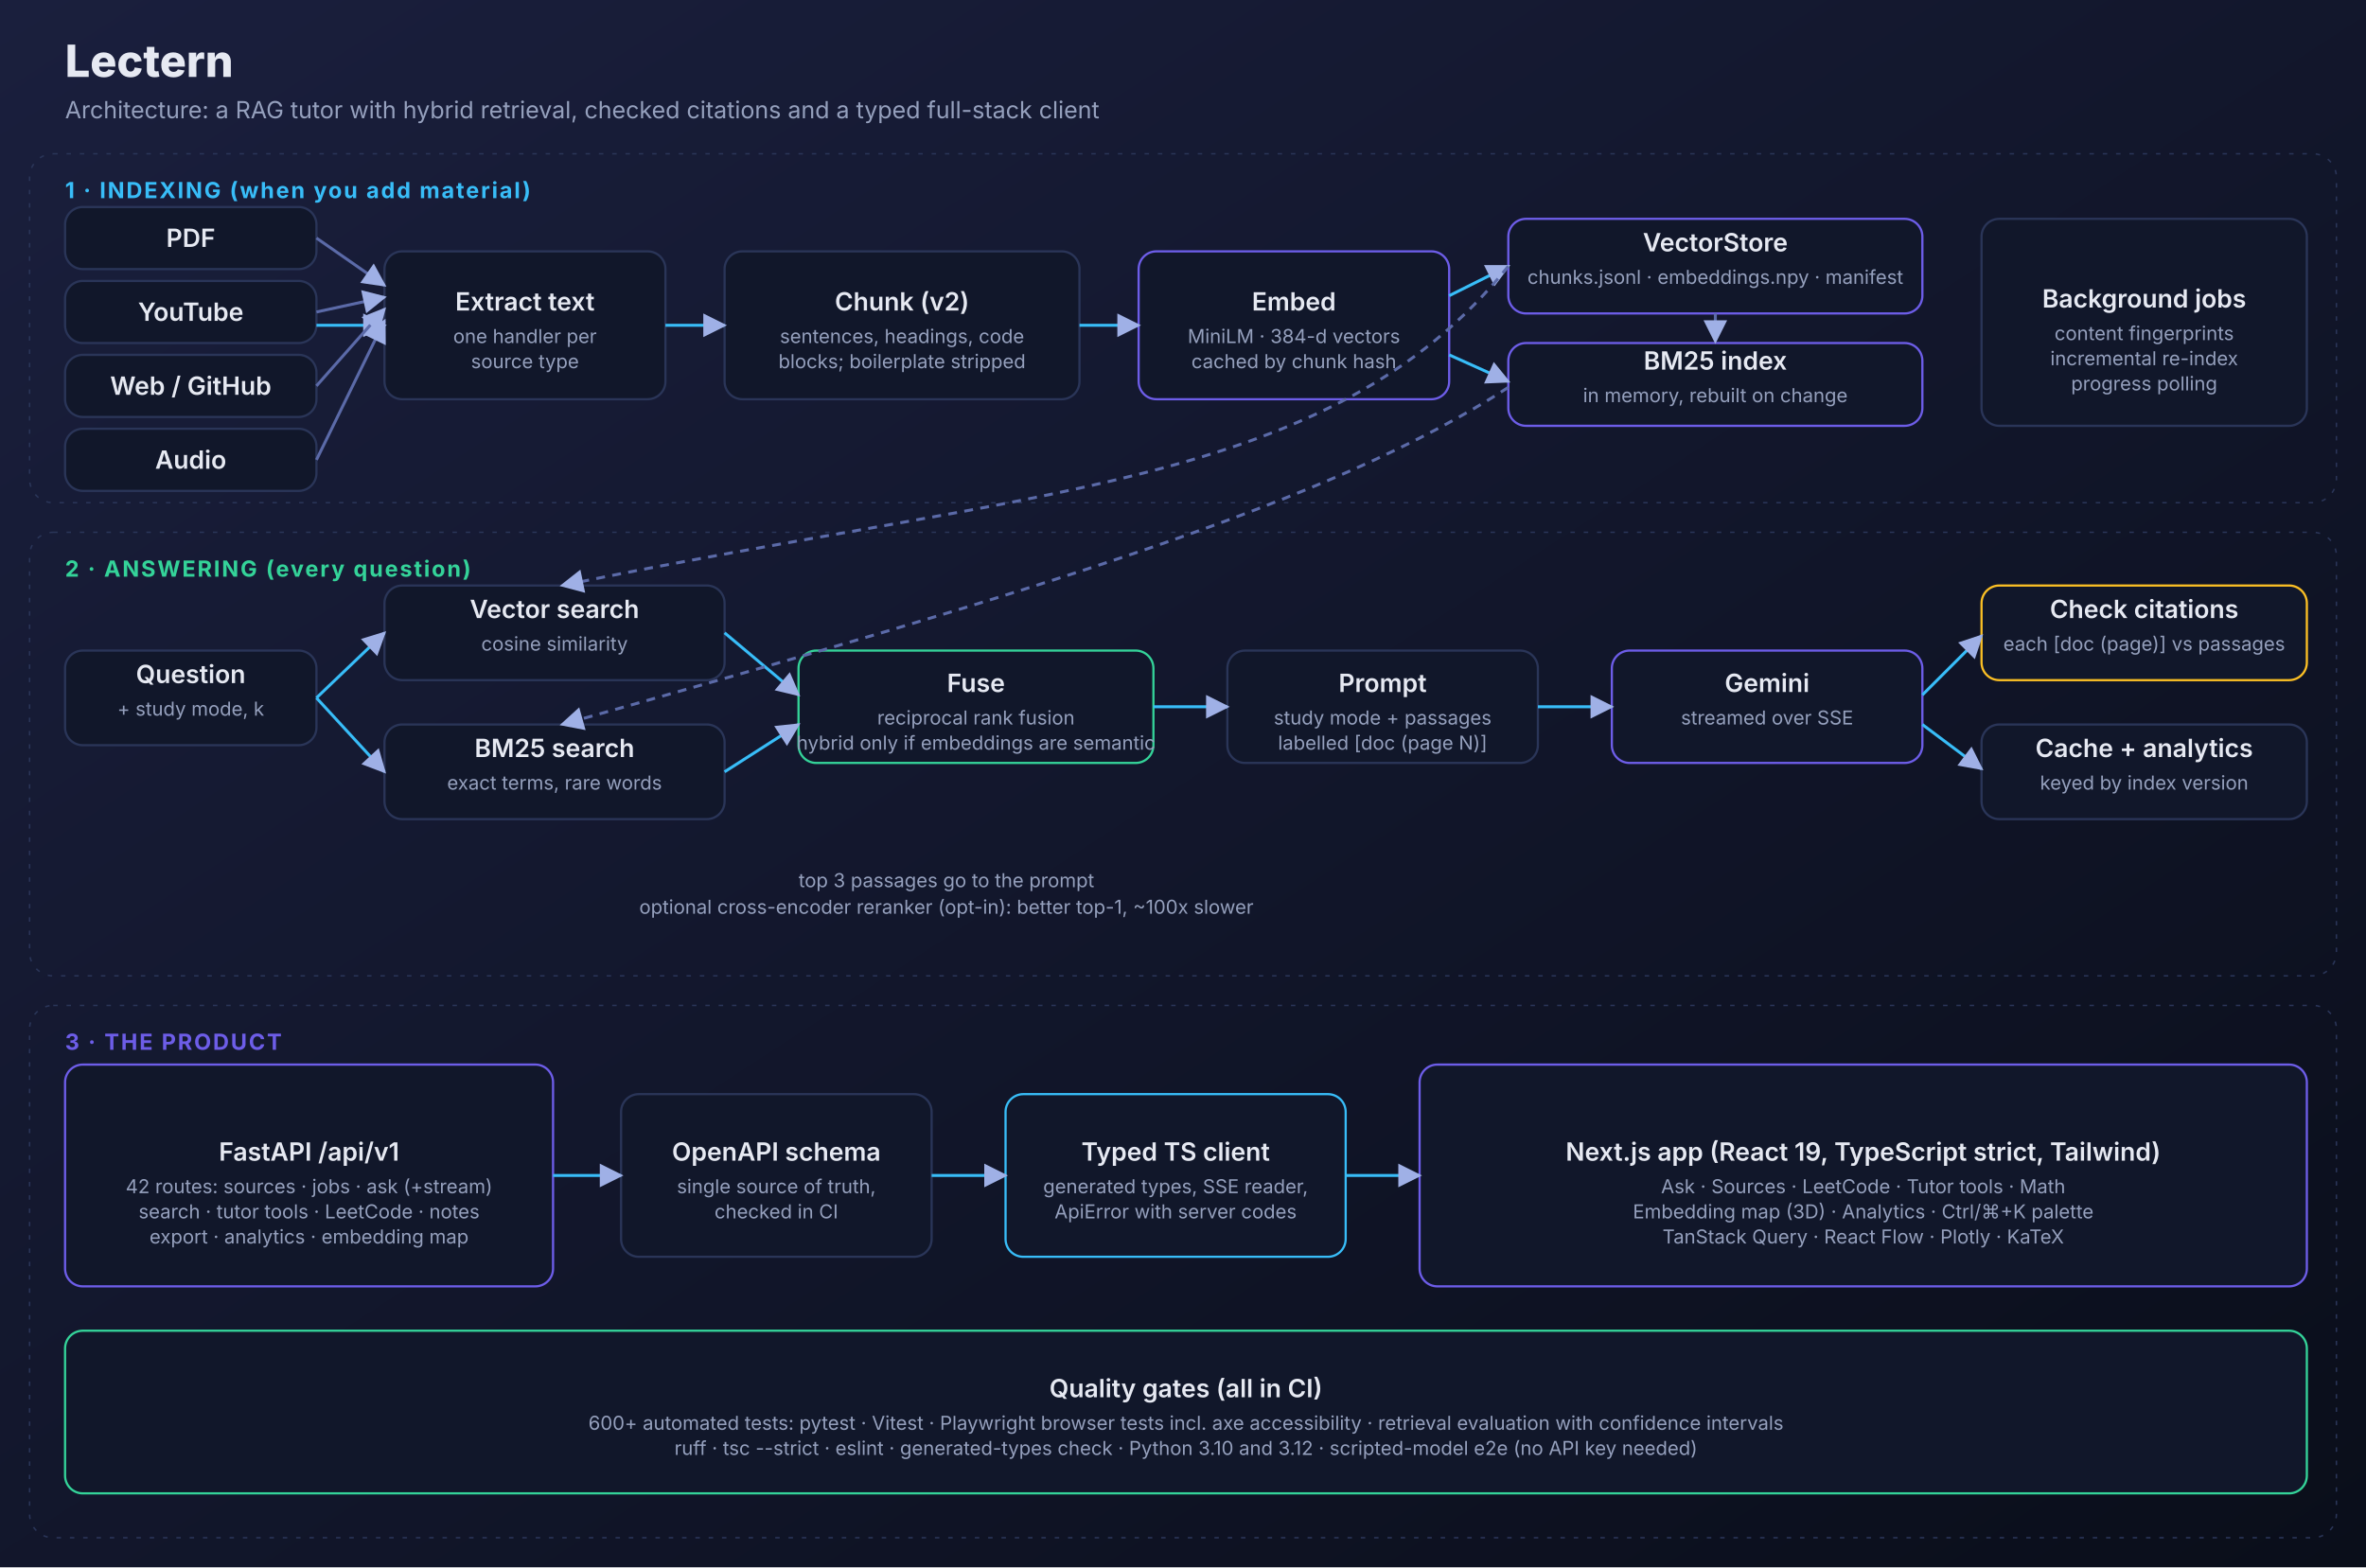
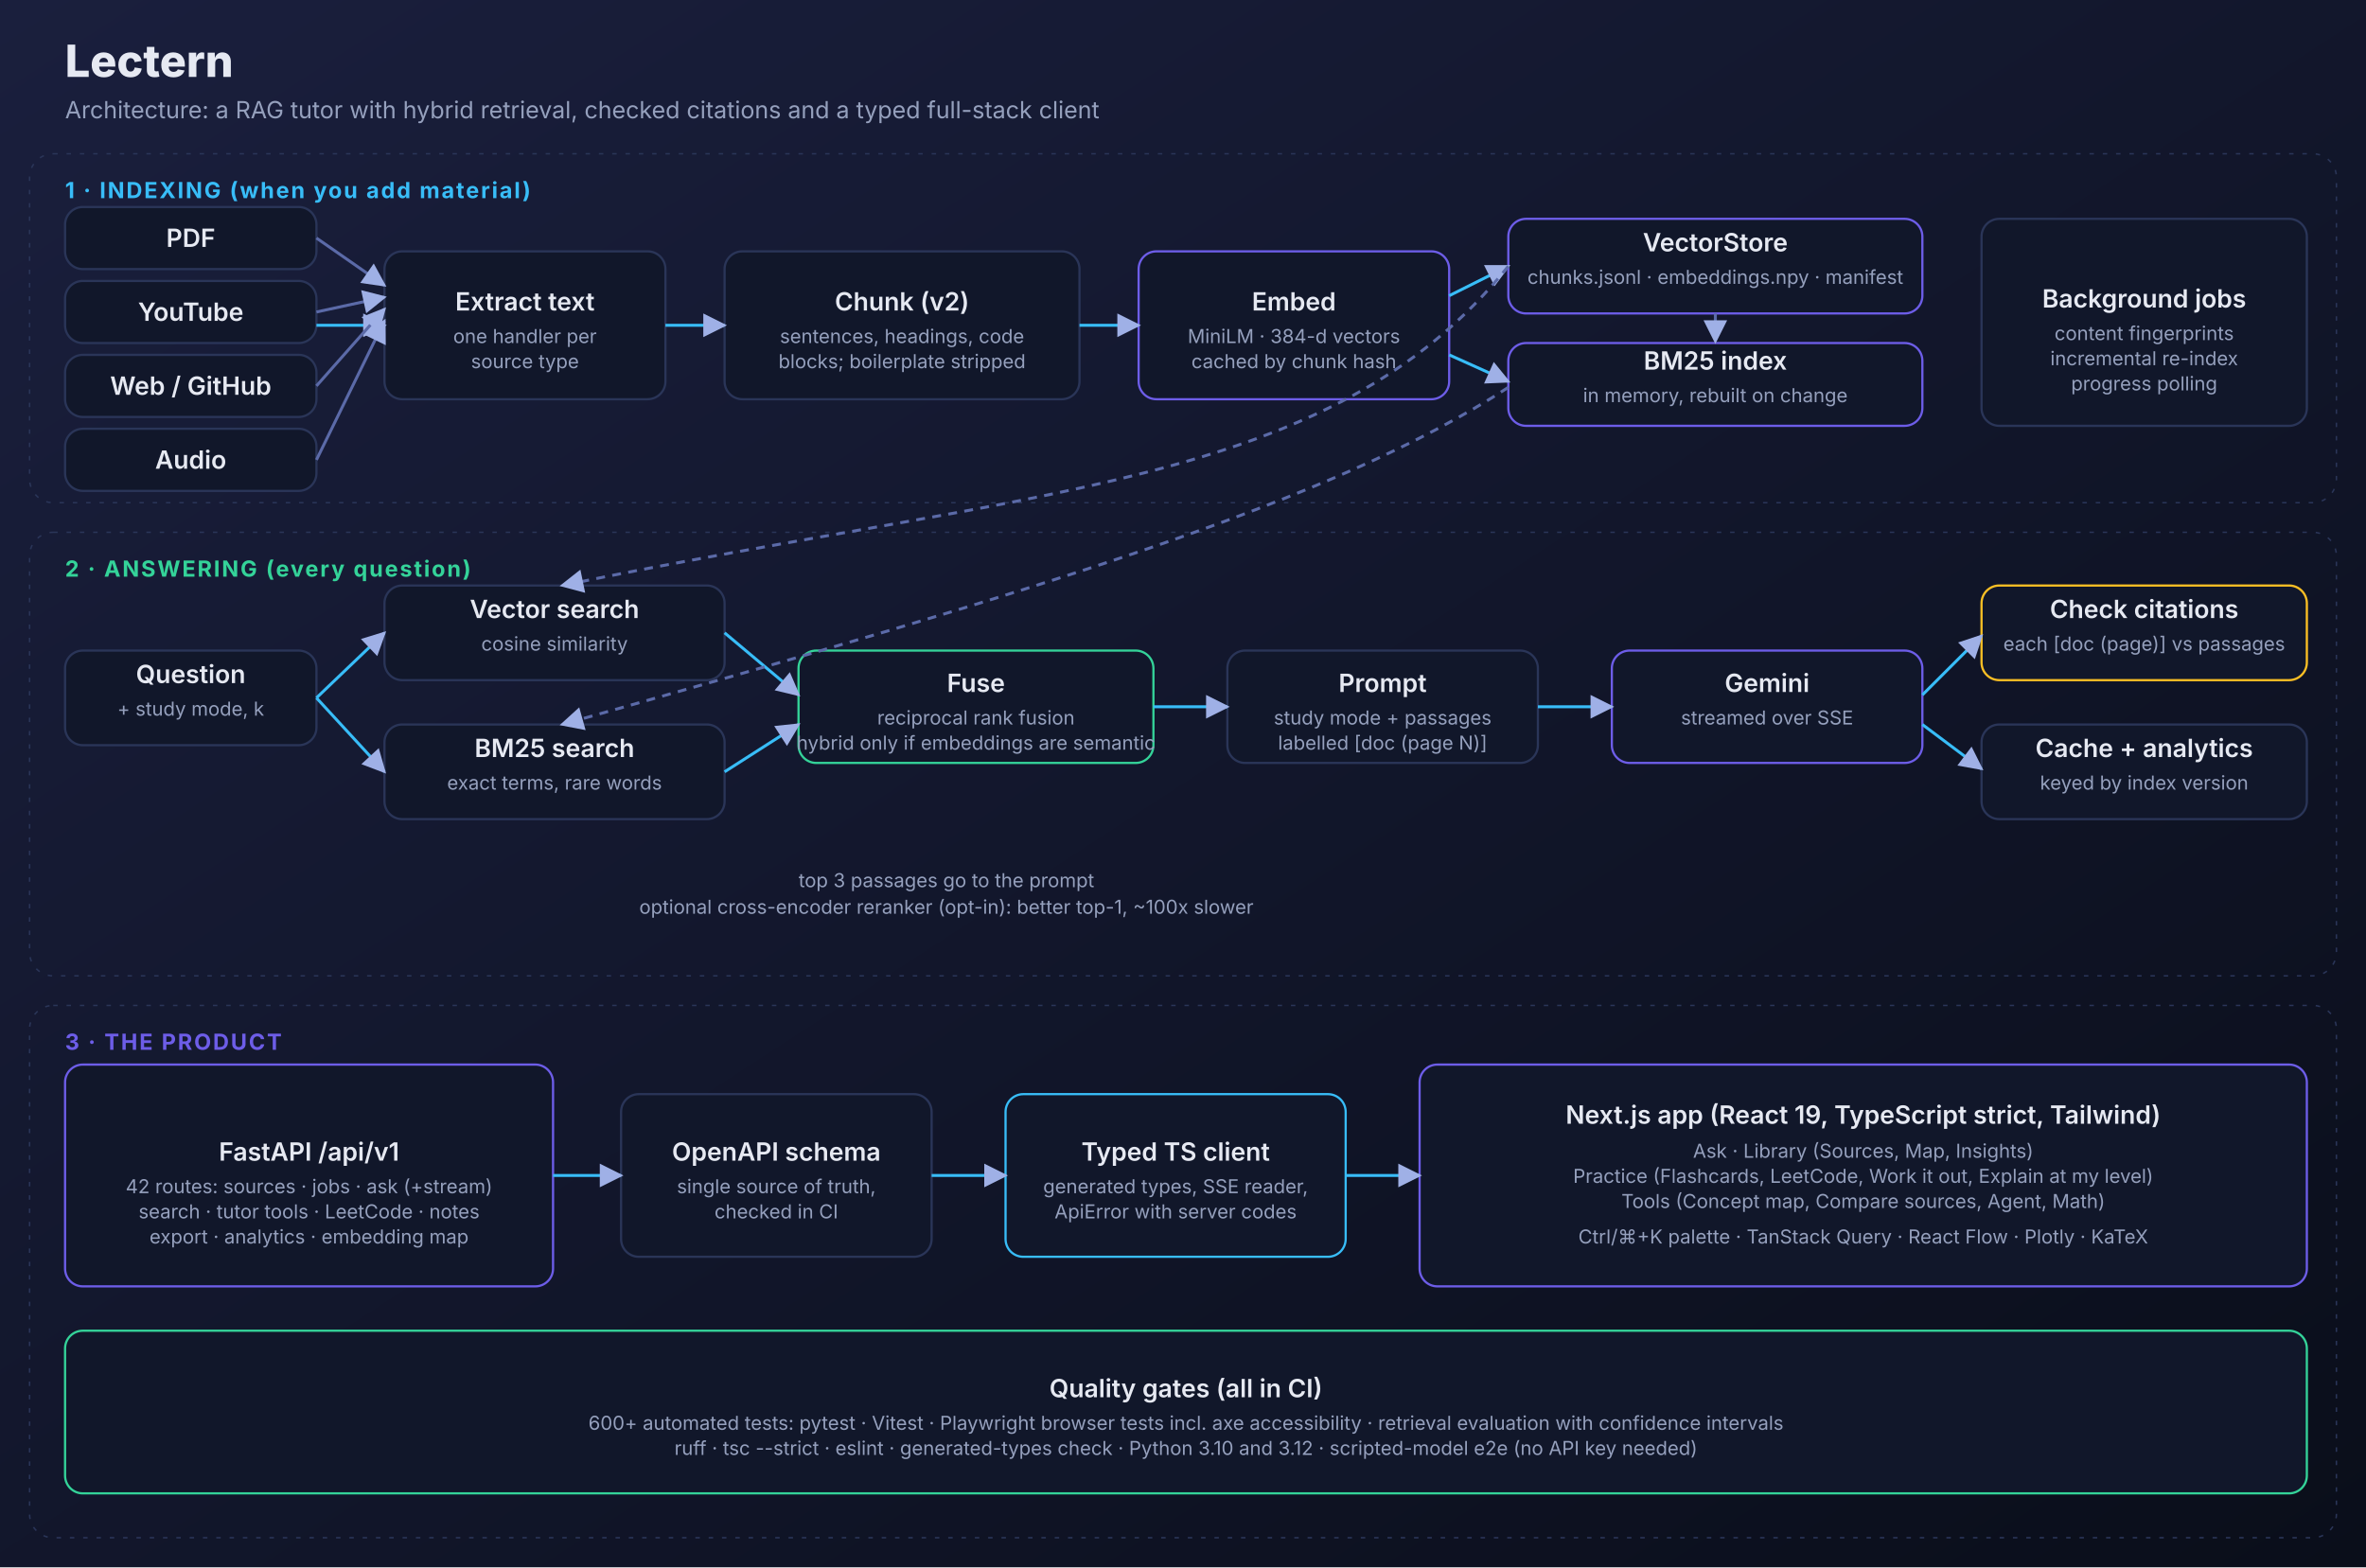
<svg xmlns="http://www.w3.org/2000/svg" width="1600" height="1060" viewBox="0 0 1600 1060" font-family="Inter, -apple-system, Segoe UI, Roboto, sans-serif">
  <defs>
    <marker id="a" viewBox="0 0 10 10" refX="9" refY="5" markerWidth="8" markerHeight="8" orient="auto-start-reverse">
      <path d="M0 0L10 5L0 10z" fill="#9fb0e6" />
    </marker>
    <linearGradient id="g" x1="0" y1="0" x2="1" y2="1">
      <stop offset="0" stop-color="#1a1f3d" />
      <stop offset="1" stop-color="#0a0e1a" />
    </linearGradient>
  </defs>
  <rect width="1600" height="1060" fill="url(#g)" />
  <text x="44" y="52" font-size="30" font-weight="800" fill="#e6e9f2">Lectern</text>
  <text x="44" y="80" font-size="16" fill="#95a0bd">Architecture: a RAG tutor with hybrid retrieval, checked citations and a typed full-stack client</text>
  <rect x="20" y="104" width="1560" height="236" rx="16" fill="none" stroke="#2a3558" stroke-width="1" stroke-dasharray="3 6" />
  <text x="44" y="134" font-size="15" font-weight="700" letter-spacing="1.2" fill="#38bdf8">1 · INDEXING  (when you add material)</text>
  <rect x="44" y="140" width="170" height="42" rx="12" fill="#11172a" stroke="#2a3558" stroke-width="1.5" />
  <text x="129.0" y="167.0" text-anchor="middle" font-size="17" font-weight="600" fill="#e6e9f2">PDF</text>
  <rect x="44" y="190" width="170" height="42" rx="12" fill="#11172a" stroke="#2a3558" stroke-width="1.5" />
  <text x="129.0" y="217.0" text-anchor="middle" font-size="17" font-weight="600" fill="#e6e9f2">YouTube</text>
  <rect x="44" y="240" width="170" height="42" rx="12" fill="#11172a" stroke="#2a3558" stroke-width="1.5" />
  <text x="129.0" y="267.0" text-anchor="middle" font-size="17" font-weight="600" fill="#e6e9f2">Web / GitHub</text>
  <rect x="44" y="290" width="170" height="42" rx="12" fill="#11172a" stroke="#2a3558" stroke-width="1.5" />
  <text x="129.0" y="317.0" text-anchor="middle" font-size="17" font-weight="600" fill="#e6e9f2">Audio</text>
  <rect x="260" y="170" width="190" height="100" rx="12" fill="#11172a" stroke="#2a3558" stroke-width="1.5" />
  <text x="355.0" y="210.0" text-anchor="middle" font-size="17" font-weight="600" fill="#e6e9f2">Extract text</text>
  <text x="355.0" y="232.0" text-anchor="middle" font-size="13" fill="#95a0bd">one handler per</text>
  <text x="355.0" y="249.0" text-anchor="middle" font-size="13" fill="#95a0bd">source type</text>
  <rect x="490" y="170" width="240" height="100" rx="12" fill="#11172a" stroke="#2a3558" stroke-width="1.5" />
  <text x="610.0" y="210.0" text-anchor="middle" font-size="17" font-weight="600" fill="#e6e9f2">Chunk  (v2)</text>
  <text x="610.0" y="232.0" text-anchor="middle" font-size="13" fill="#95a0bd">sentences, headings, code</text>
  <text x="610.0" y="249.0" text-anchor="middle" font-size="13" fill="#95a0bd">blocks; boilerplate stripped</text>
  <rect x="770" y="170" width="210" height="100" rx="12" fill="#11172a" stroke="#6d5de8" stroke-width="1.5" />
  <text x="875.0" y="210.0" text-anchor="middle" font-size="17" font-weight="600" fill="#e6e9f2">Embed</text>
  <text x="875.0" y="232.0" text-anchor="middle" font-size="13" fill="#95a0bd">MiniLM · 384-d vectors</text>
  <text x="875.0" y="249.0" text-anchor="middle" font-size="13" fill="#95a0bd">cached by chunk hash</text>
  <rect x="1020" y="148" width="280" height="64" rx="12" fill="#11172a" stroke="#6d5de8" stroke-width="1.5" />
  <text x="1160.0" y="170.0" text-anchor="middle" font-size="17" font-weight="600" fill="#e6e9f2">VectorStore</text>
  <text x="1160.0" y="192.0" text-anchor="middle" font-size="13" fill="#95a0bd">chunks.jsonl · embeddings.npy · manifest</text>
  <rect x="1020" y="232" width="280" height="56" rx="12" fill="#11172a" stroke="#6d5de8" stroke-width="1.5" />
  <text x="1160.0" y="250.0" text-anchor="middle" font-size="17" font-weight="600" fill="#e6e9f2">BM25 index</text>
  <text x="1160.0" y="272.0" text-anchor="middle" font-size="13" fill="#95a0bd">in memory, rebuilt on change</text>
  <rect x="1340" y="148" width="220" height="140" rx="12" fill="#11172a" stroke="#2a3558" stroke-width="1.5" />
  <text x="1450.0" y="208.0" text-anchor="middle" font-size="17" font-weight="600" fill="#e6e9f2">Background jobs</text>
  <text x="1450.0" y="230.0" text-anchor="middle" font-size="13" fill="#95a0bd">content fingerprints</text>
  <text x="1450.0" y="247.0" text-anchor="middle" font-size="13" fill="#95a0bd">incremental re-index</text>
  <text x="1450.0" y="264.0" text-anchor="middle" font-size="13" fill="#95a0bd">progress polling</text>
  <line x1="214" y1="220" x2="260" y2="220" stroke="#38bdf8" stroke-width="2" marker-end="url(#a)" />
  <line x1="450" y1="220" x2="490" y2="220" stroke="#38bdf8" stroke-width="2" marker-end="url(#a)" />
  <line x1="730" y1="220" x2="770" y2="220" stroke="#38bdf8" stroke-width="2" marker-end="url(#a)" />
  <line x1="980" y1="200" x2="1020" y2="180" stroke="#38bdf8" stroke-width="2" marker-end="url(#a)" />
  <line x1="980" y1="240" x2="1020" y2="258" stroke="#38bdf8" stroke-width="2" marker-end="url(#a)" />
  <line x1="214" y1="161" x2="260" y2="193.0" stroke="#5b6aa8" stroke-width="2" marker-end="url(#a)" />
  <line x1="214" y1="211" x2="260" y2="201.0" stroke="#5b6aa8" stroke-width="2" marker-end="url(#a)" />
  <line x1="214" y1="261" x2="260" y2="209.0" stroke="#5b6aa8" stroke-width="2" marker-end="url(#a)" />
  <line x1="214" y1="311" x2="260" y2="217.0" stroke="#5b6aa8" stroke-width="2" marker-end="url(#a)" />
  <rect x="20" y="360" width="1560" height="300" rx="16" fill="none" stroke="#2a3558" stroke-width="1" stroke-dasharray="3 6" />
  <text x="44" y="390" font-size="15" font-weight="700" letter-spacing="1.2" fill="#34d399">2 · ANSWERING  (every question)</text>
  <rect x="44" y="440" width="170" height="64" rx="12" fill="#11172a" stroke="#2a3558" stroke-width="1.5" />
  <text x="129.0" y="462.0" text-anchor="middle" font-size="17" font-weight="600" fill="#e6e9f2">Question</text>
  <text x="129.0" y="484.0" text-anchor="middle" font-size="13" fill="#95a0bd">+ study mode, k</text>
  <rect x="260" y="396" width="230" height="64" rx="12" fill="#11172a" stroke="#2a3558" stroke-width="1.5" />
  <text x="375.0" y="418.0" text-anchor="middle" font-size="17" font-weight="600" fill="#e6e9f2">Vector search</text>
  <text x="375.0" y="440.0" text-anchor="middle" font-size="13" fill="#95a0bd">cosine similarity</text>
  <rect x="260" y="490" width="230" height="64" rx="12" fill="#11172a" stroke="#2a3558" stroke-width="1.5" />
  <text x="375.0" y="512.0" text-anchor="middle" font-size="17" font-weight="600" fill="#e6e9f2">BM25 search</text>
  <text x="375.0" y="534.0" text-anchor="middle" font-size="13" fill="#95a0bd">exact terms, rare words</text>
  <rect x="540" y="440" width="240" height="76" rx="12" fill="#11172a" stroke="#34d399" stroke-width="1.5" />
  <text x="660.0" y="468.0" text-anchor="middle" font-size="17" font-weight="600" fill="#e6e9f2">Fuse</text>
  <text x="660.0" y="490.0" text-anchor="middle" font-size="13" fill="#95a0bd">reciprocal rank fusion</text>
  <text x="660.0" y="507.0" text-anchor="middle" font-size="13" fill="#95a0bd">hybrid only if embeddings are semantic</text>
  <rect x="830" y="440" width="210" height="76" rx="12" fill="#11172a" stroke="#2a3558" stroke-width="1.5" />
  <text x="935.0" y="468.0" text-anchor="middle" font-size="17" font-weight="600" fill="#e6e9f2">Prompt</text>
  <text x="935.0" y="490.0" text-anchor="middle" font-size="13" fill="#95a0bd">study mode + passages</text>
  <text x="935.0" y="507.0" text-anchor="middle" font-size="13" fill="#95a0bd">labelled [doc (page N)]</text>
  <rect x="1090" y="440" width="210" height="76" rx="12" fill="#11172a" stroke="#6d5de8" stroke-width="1.5" />
  <text x="1195.0" y="468.0" text-anchor="middle" font-size="17" font-weight="600" fill="#e6e9f2">Gemini</text>
  <text x="1195.0" y="490.0" text-anchor="middle" font-size="13" fill="#95a0bd">streamed over SSE</text>
  <rect x="1340" y="396" width="220" height="64" rx="12" fill="#11172a" stroke="#fbbf24" stroke-width="1.5" />
  <text x="1450.0" y="418.0" text-anchor="middle" font-size="17" font-weight="600" fill="#e6e9f2">Check citations</text>
  <text x="1450.0" y="440.0" text-anchor="middle" font-size="13" fill="#95a0bd">each [doc (page)] vs passages</text>
  <rect x="1340" y="490" width="220" height="64" rx="12" fill="#11172a" stroke="#2a3558" stroke-width="1.5" />
  <text x="1450.0" y="512.0" text-anchor="middle" font-size="17" font-weight="600" fill="#e6e9f2">Cache + analytics</text>
  <text x="1450.0" y="534.0" text-anchor="middle" font-size="13" fill="#95a0bd">keyed by index version</text>
  <line x1="214" y1="472" x2="260" y2="428" stroke="#38bdf8" stroke-width="2" marker-end="url(#a)" />
  <line x1="214" y1="472" x2="260" y2="522" stroke="#38bdf8" stroke-width="2" marker-end="url(#a)" />
  <line x1="490" y1="428" x2="540" y2="470" stroke="#38bdf8" stroke-width="2" marker-end="url(#a)" />
  <line x1="490" y1="522" x2="540" y2="490" stroke="#38bdf8" stroke-width="2" marker-end="url(#a)" />
  <line x1="780" y1="478" x2="830" y2="478" stroke="#38bdf8" stroke-width="2" marker-end="url(#a)" />
  <line x1="1040" y1="478" x2="1090" y2="478" stroke="#38bdf8" stroke-width="2" marker-end="url(#a)" />
  <line x1="1300" y1="470" x2="1340" y2="430" stroke="#38bdf8" stroke-width="2" marker-end="url(#a)" />
  <line x1="1300" y1="490" x2="1340" y2="520" stroke="#38bdf8" stroke-width="2" marker-end="url(#a)" />
  <path d="M1160 212 L1160 231" fill="none" stroke="#5b6aa8" stroke-width="2" stroke-dasharray="6 5" marker-end="url(#a)" />
  <path d="M1020 180 C 900 330, 700 330, 380 396" fill="none" stroke="#5b6aa8" stroke-width="2" stroke-dasharray="6 5" marker-end="url(#a)" />
  <path d="M1020 262 C 900 340, 700 400, 380 490" fill="none" stroke="#5b6aa8" stroke-width="2" stroke-dasharray="6 5" marker-end="url(#a)" />
  <text x="640" y="618" text-anchor="middle" font-size="13" fill="#95a0bd">optional cross-encoder reranker (opt-in): better top-1, ~100x slower</text>
  <text x="640" y="600" text-anchor="middle" font-size="13" fill="#95a0bd">top 3 passages go to the prompt</text>
  <rect x="20" y="680" width="1560" height="360" rx="16" fill="none" stroke="#2a3558" stroke-width="1" stroke-dasharray="3 6" />
  <text x="44" y="710" font-size="15" font-weight="700" letter-spacing="1.2" fill="#6d5de8">3 · THE PRODUCT</text>
  <rect x="44" y="720" width="330" height="150" rx="12" fill="#11172a" stroke="#6d5de8" stroke-width="1.5" />
  <text x="209.0" y="785.0" text-anchor="middle" font-size="17" font-weight="600" fill="#e6e9f2">FastAPI  /api/v1</text>
  <text x="209.0" y="807.0" text-anchor="middle" font-size="13" fill="#95a0bd">42 routes: sources · jobs · ask (+stream)</text>
  <text x="209.0" y="824.0" text-anchor="middle" font-size="13" fill="#95a0bd">search · tutor tools · LeetCode · notes</text>
  <text x="209.0" y="841.0" text-anchor="middle" font-size="13" fill="#95a0bd">export · analytics · embedding map</text>
  <rect x="420" y="740" width="210" height="110" rx="12" fill="#11172a" stroke="#2a3558" stroke-width="1.5" />
  <text x="525.0" y="785.0" text-anchor="middle" font-size="17" font-weight="600" fill="#e6e9f2">OpenAPI schema</text>
  <text x="525.0" y="807.0" text-anchor="middle" font-size="13" fill="#95a0bd">single source of truth,</text>
  <text x="525.0" y="824.0" text-anchor="middle" font-size="13" fill="#95a0bd">checked in CI</text>
  <rect x="680" y="740" width="230" height="110" rx="12" fill="#11172a" stroke="#38bdf8" stroke-width="1.5" />
  <text x="795.0" y="785.0" text-anchor="middle" font-size="17" font-weight="600" fill="#e6e9f2">Typed TS client</text>
  <text x="795.0" y="807.0" text-anchor="middle" font-size="13" fill="#95a0bd">generated types, SSE reader,</text>
  <text x="795.0" y="824.0" text-anchor="middle" font-size="13" fill="#95a0bd">ApiError with server codes</text>
  <rect x="960" y="720" width="600" height="150" rx="12" fill="#11172a" stroke="#6d5de8" stroke-width="1.5" />
-   <text x="1260.0" y="785.0" text-anchor="middle" font-size="17" font-weight="600" fill="#e6e9f2">Next.js app  (React 19, TypeScript strict, Tailwind)</text>
-   <text x="1260.0" y="807.0" text-anchor="middle" font-size="13" fill="#95a0bd">Ask · Sources · LeetCode · Tutor tools · Math</text>
-   <text x="1260.0" y="824.0" text-anchor="middle" font-size="13" fill="#95a0bd">Embedding map (3D) · Analytics · Ctrl/⌘+K palette</text>
-   <text x="1260.0" y="841.0" text-anchor="middle" font-size="13" fill="#95a0bd">TanStack Query · React Flow · Plotly · KaTeX</text>
+   <text x="1260.0" y="760.0" text-anchor="middle" font-size="17" font-weight="600" fill="#e6e9f2">Next.js app  (React 19, TypeScript strict, Tailwind)</text>
+   <text x="1260.0" y="783.0" text-anchor="middle" font-size="13" fill="#95a0bd">Ask · Library (Sources, Map, Insights)</text>
+   <text x="1260.0" y="800.0" text-anchor="middle" font-size="13" fill="#95a0bd">Practice (Flashcards, LeetCode, Work it out, Explain at my level)</text>
+   <text x="1260.0" y="817.0" text-anchor="middle" font-size="13" fill="#95a0bd">Tools (Concept map, Compare sources, Agent, Math)</text>
+   <text x="1260.0" y="841.0" text-anchor="middle" font-size="13" fill="#95a0bd">Ctrl/⌘+K palette · TanStack Query · React Flow · Plotly · KaTeX</text>
  <line x1="374" y1="795" x2="420" y2="795" stroke="#38bdf8" stroke-width="2" marker-end="url(#a)" />
  <line x1="630" y1="795" x2="680" y2="795" stroke="#38bdf8" stroke-width="2" marker-end="url(#a)" />
  <line x1="910" y1="795" x2="960" y2="795" stroke="#38bdf8" stroke-width="2" marker-end="url(#a)" />
  <rect x="44" y="900" width="1516" height="110" rx="12" fill="#11172a" stroke="#34d399" stroke-width="1.5" />
  <text x="802.0" y="945.0" text-anchor="middle" font-size="17" font-weight="600" fill="#e6e9f2">Quality gates (all in CI)</text>
  <text x="802.0" y="967.0" text-anchor="middle" font-size="13" fill="#95a0bd">600+ automated tests: pytest · Vitest · Playwright browser tests incl. axe accessibility · retrieval evaluation with confidence intervals</text>
  <text x="802.0" y="984.0" text-anchor="middle" font-size="13" fill="#95a0bd">ruff · tsc --strict · eslint · generated-types check · Python 3.10 and 3.12 · scripted-model e2e (no API key needed)</text>
</svg>
